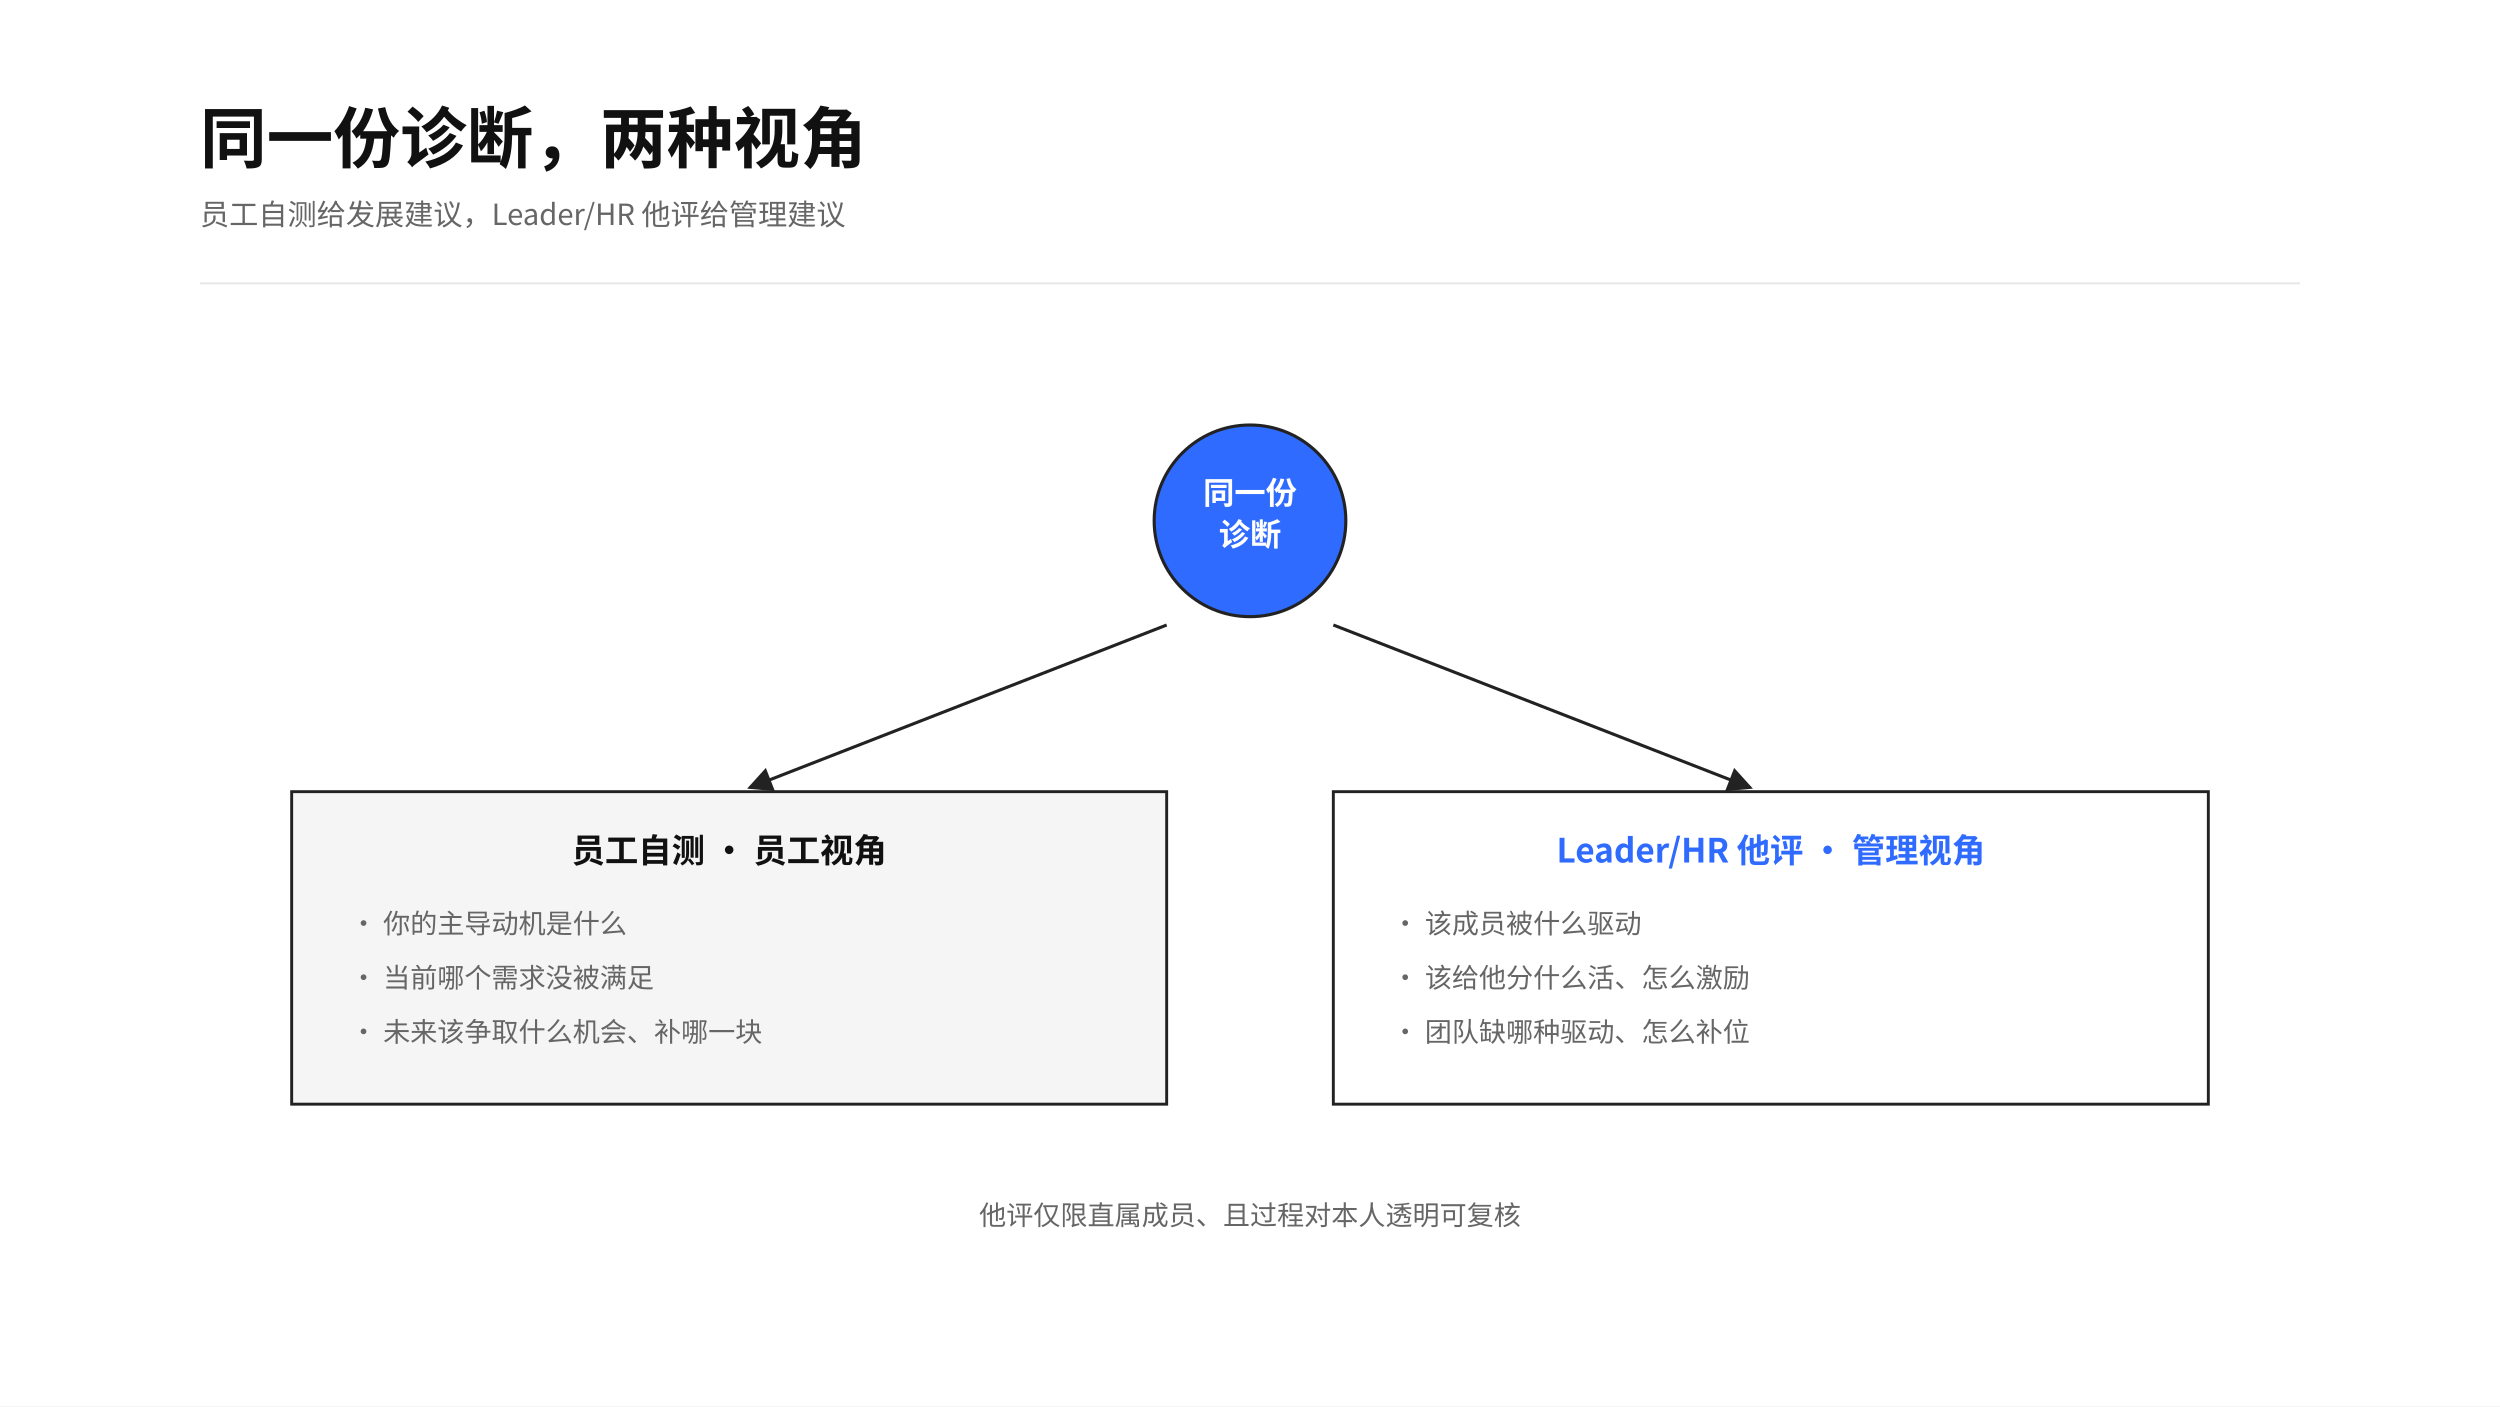
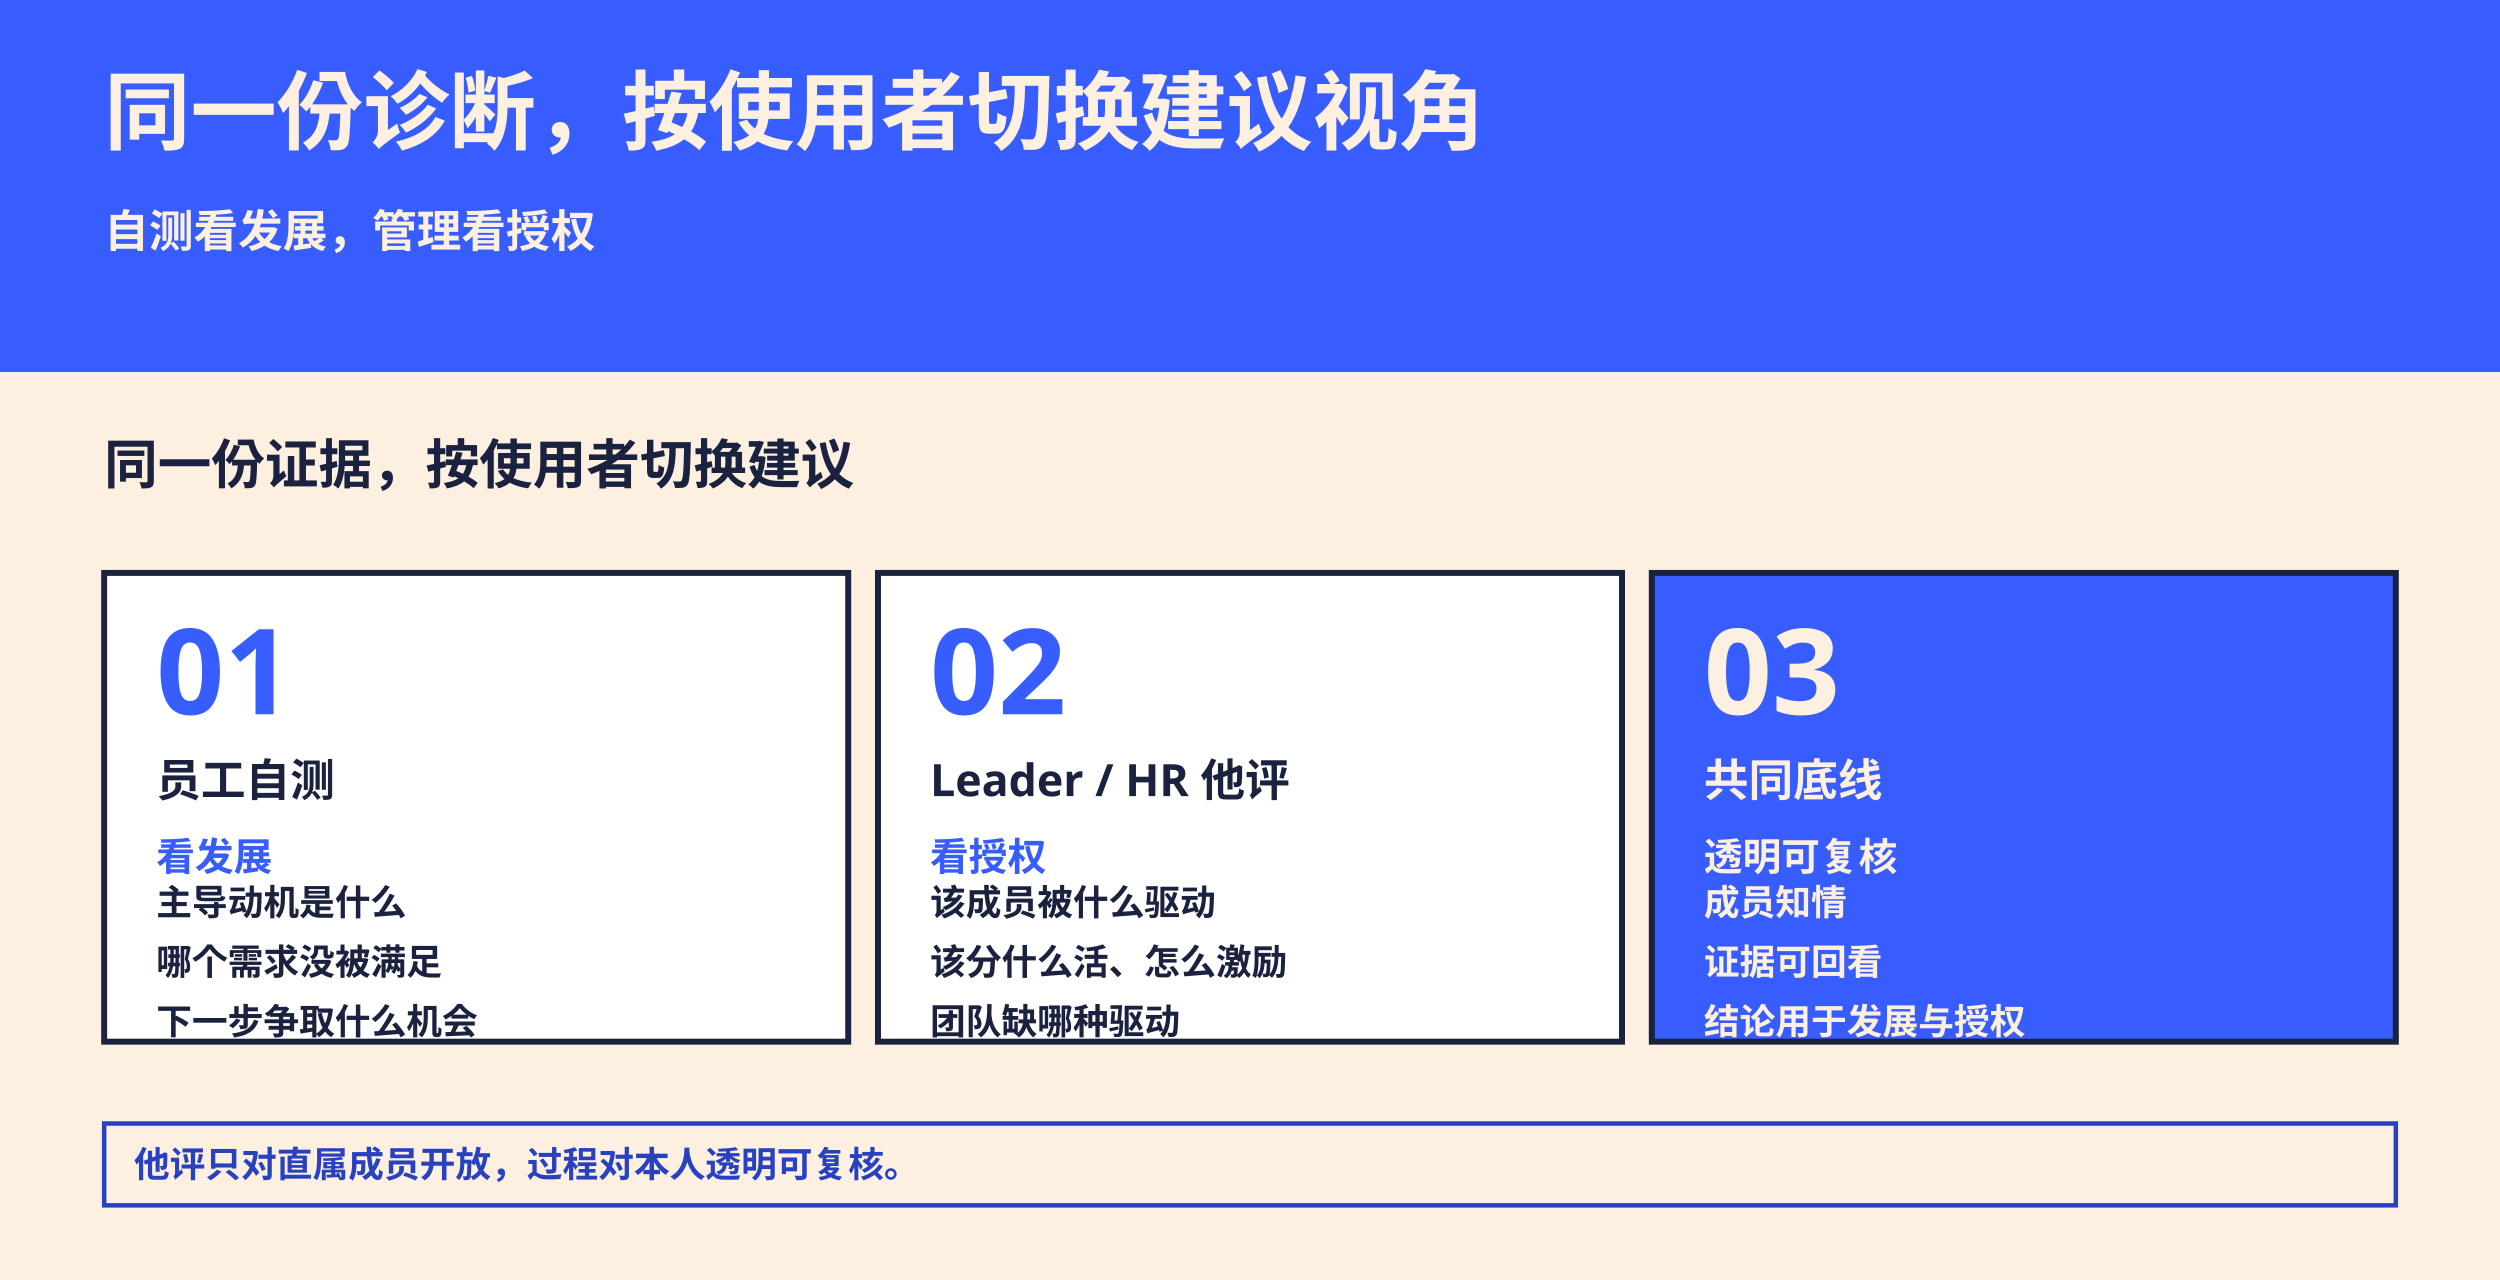
- <svg xmlns="http://www.w3.org/2000/svg" width="1200" height="675" viewBox="0 0 1200 675">
-   <defs>
-     <marker id="arrow" markerWidth="8" markerHeight="8" refX="7" refY="4" orient="auto" markerUnits="strokeWidth">
-       <path d="M 0 0 L 8 4 L 0 8 z" fill="#222222" />
-     </marker>
-   </defs>
-   <rect width="1200" height="675" fill="#FFFFFF" />
-   <text x="96" y="78" text-anchor="start" font-family="-apple-system,BlinkMacSystemFont,'PingFang SC','Noto Sans CJK SC',sans-serif" font-size="32px" font-weight="650" letter-spacing="0px" fill="#111111">同一份诊断，两种视角</text>
-   <text x="96" y="108" text-anchor="start" font-family="-apple-system,BlinkMacSystemFont,'PingFang SC','Noto Sans CJK SC',sans-serif" font-size="14px" font-weight="400" letter-spacing="0px" fill="#666666">员工自测给发展建议，Leader/HR 他评给管理建议</text>
-   <line x1="96" y1="136" x2="1104" y2="136" stroke="#E8E8E8" stroke-width="1" />
-   <circle cx="600" cy="250" r="46" fill="#2F6BFF" stroke="#222222" stroke-width="1.5" />
-   <text x="600" y="242.0" text-anchor="middle" font-family="-apple-system,BlinkMacSystemFont,'PingFang SC','Noto Sans CJK SC',sans-serif" font-size="15px" font-weight="650" letter-spacing="0px" fill="#FFFFFF">同一份</text>
-   <text x="600" y="262.0" text-anchor="middle" font-family="-apple-system,BlinkMacSystemFont,'PingFang SC','Noto Sans CJK SC',sans-serif" font-size="15px" font-weight="650" letter-spacing="0px" fill="#FFFFFF">诊断</text>
-   <rect x="140" y="380" width="420" height="150" fill="#F5F5F5" stroke="#222222" stroke-width="1.4" />
-   <text x="350" y="414" text-anchor="middle" font-family="-apple-system,BlinkMacSystemFont,'PingFang SC','Noto Sans CJK SC',sans-serif" font-size="16px" font-weight="650" letter-spacing="0px" fill="#111111">员工自测 · 员工视角</text>
-   <text x="168" y="448" text-anchor="start" font-family="-apple-system,BlinkMacSystemFont,'PingFang SC','Noto Sans CJK SC',sans-serif" font-size="13px" font-weight="400" letter-spacing="0px" fill="#666666">· 你的主导动机是什么</text>
-   <text x="168" y="474" text-anchor="start" font-family="-apple-system,BlinkMacSystemFont,'PingFang SC','Noto Sans CJK SC',sans-serif" font-size="13px" font-weight="400" letter-spacing="0px" fill="#666666">· 当前哪个需求没被满足</text>
-   <text x="168" y="500" text-anchor="start" font-family="-apple-system,BlinkMacSystemFont,'PingFang SC','Noto Sans CJK SC',sans-serif" font-size="13px" font-weight="400" letter-spacing="0px" fill="#666666">· 未来该争取什么机会、补哪一块</text>
-   <rect x="640" y="380" width="420" height="150" fill="#FFFFFF" stroke="#222222" stroke-width="1.4" />
-   <text x="850" y="414" text-anchor="middle" font-family="-apple-system,BlinkMacSystemFont,'PingFang SC','Noto Sans CJK SC',sans-serif" font-size="16px" font-weight="650" letter-spacing="0px" fill="#2F6BFF">Leader/HR 他评 · 管理视角</text>
-   <text x="668" y="448" text-anchor="start" font-family="-apple-system,BlinkMacSystemFont,'PingFang SC','Noto Sans CJK SC',sans-serif" font-size="13px" font-weight="400" letter-spacing="0px" fill="#666666">· 该成员被什么驱动</text>
-   <text x="668" y="474" text-anchor="start" font-family="-apple-system,BlinkMacSystemFont,'PingFang SC','Noto Sans CJK SC',sans-serif" font-size="13px" font-weight="400" letter-spacing="0px" fill="#666666">· 该给他分什么活、怎么激励</text>
-   <text x="668" y="500" text-anchor="start" font-family="-apple-system,BlinkMacSystemFont,'PingFang SC','Noto Sans CJK SC',sans-serif" font-size="13px" font-weight="400" letter-spacing="0px" fill="#666666">· 团队缺哪种驱动、怎么补位</text>
-   <line x1="560" y1="300" x2="360" y2="378" stroke="#222222" stroke-width="1.5" marker-end="url(#arrow)" />
-   <line x1="640" y1="300" x2="840" y2="378" stroke="#222222" stroke-width="1.5" marker-end="url(#arrow)" />
-   <text x="600" y="588" text-anchor="middle" font-family="-apple-system,BlinkMacSystemFont,'PingFang SC','Noto Sans CJK SC',sans-serif" font-size="13px" font-weight="400" letter-spacing="0px" fill="#666666">他评仅限直属成员、且过程对本人透明可复核</text>
+ <svg xmlns="http://www.w3.org/2000/svg" width="1680" height="860" viewBox="0 0 1680 860">
+   <rect x="0" y="0" width="1680" height="860" fill="#fdf0e0" stroke="none" stroke-width="0" />
+   <rect x="0" y="0" width="1680" height="250" fill="#375dfe" stroke="none" stroke-width="0" />
+   <text x="70" y="96" text-anchor="start" font-size="58" font-family="Noto Sans SC" font-weight="700" fill="#fdf0e0">同一份诊断，按使用者切换建议视角</text>
+   <text x="70" y="166" text-anchor="start" font-size="30" font-family="Noto Sans SC" font-weight="700" fill="#fdf0e0">自测看发展，管理看授权</text>
+   <text x="70" y="325" text-anchor="start" font-size="36" font-family="Noto Sans SC" font-weight="700" fill="#1a2240">同一份证据，按使用者切换建议</text>
+   <rect x="70" y="385" width="500" height="315" fill="#ffffff" stroke="#1a2240" stroke-width="4" />
+   <text x="105" y="480" text-anchor="start" font-size="80" font-family="Noto Sans SC" font-weight="700" fill="#375dfe">01</text>
+   <text x="105" y="535" text-anchor="start" font-size="30" font-family="Noto Sans SC" font-weight="700" fill="#1a2240">员工自测</text>
+   <text x="105" y="585" text-anchor="start" font-size="26" font-family="Noto Sans SC" font-weight="700" fill="#375dfe">看发展</text>
+   <text x="105" y="615" text-anchor="start" font-size="24" font-family="Noto Sans SC" font-weight="700" fill="#1a2240">主导动机是什么</text>
+   <text x="105" y="655" text-anchor="start" font-size="24" font-family="Noto Sans SC" font-weight="700" fill="#1a2240">哪个需求没被满足</text>
+   <text x="105" y="695" text-anchor="start" font-size="24" font-family="Noto Sans SC" font-weight="700" fill="#1a2240">下一步争取什么机会</text>
+   <rect x="590" y="385" width="500" height="315" fill="#ffffff" stroke="#1a2240" stroke-width="4" />
+   <text x="625" y="480" text-anchor="start" font-size="80" font-family="Noto Sans SC" font-weight="700" fill="#375dfe">02</text>
+   <text x="625" y="535" text-anchor="start" font-size="30" font-family="Noto Sans SC" font-weight="700" fill="#1a2240">Leader / HR 他评</text>
+   <text x="625" y="585" text-anchor="start" font-size="26" font-family="Noto Sans SC" font-weight="700" fill="#375dfe">看授权</text>
+   <text x="625" y="615" text-anchor="start" font-size="24" font-family="Noto Sans SC" font-weight="700" fill="#1a2240">该成员被什么驱动</text>
+   <text x="625" y="655" text-anchor="start" font-size="24" font-family="Noto Sans SC" font-weight="700" fill="#1a2240">该分什么活、怎么激励</text>
+   <text x="625" y="695" text-anchor="start" font-size="24" font-family="Noto Sans SC" font-weight="700" fill="#1a2240">团队缺哪种驱动</text>
+   <rect x="1110" y="385" width="500" height="315" fill="#375dfe" stroke="#1a2240" stroke-width="4" />
+   <text x="1145" y="480" text-anchor="start" font-size="80" font-family="Noto Sans SC" font-weight="700" fill="#fdf0e0">03</text>
+   <text x="1145" y="535" text-anchor="start" font-size="30" font-family="Noto Sans SC" font-weight="700" fill="#fdf0e0">共同底线</text>
+   <text x="1145" y="585" text-anchor="start" font-size="26" font-family="Noto Sans SC" font-weight="700" fill="#fdf0e0">透明可复核</text>
+   <text x="1145" y="615" text-anchor="start" font-size="24" font-family="Noto Sans SC" font-weight="700" fill="#fdf0e0">成员知情</text>
+   <text x="1145" y="655" text-anchor="start" font-size="24" font-family="Noto Sans SC" font-weight="700" fill="#fdf0e0">证据可回看</text>
+   <text x="1145" y="695" text-anchor="start" font-size="24" font-family="Noto Sans SC" font-weight="700" fill="#fdf0e0">结论用于发展与授权</text>
+   <rect x="70" y="755" width="1540" height="55" fill="#fdf0e0" stroke="#2741c0" stroke-width="3" />
+   <text x="90" y="791" text-anchor="start" font-size="24" font-family="Noto Sans SC" font-weight="700" fill="#2741c0">他评只对直属成员开放，过程对本人透明可复核。</text>
</svg>
